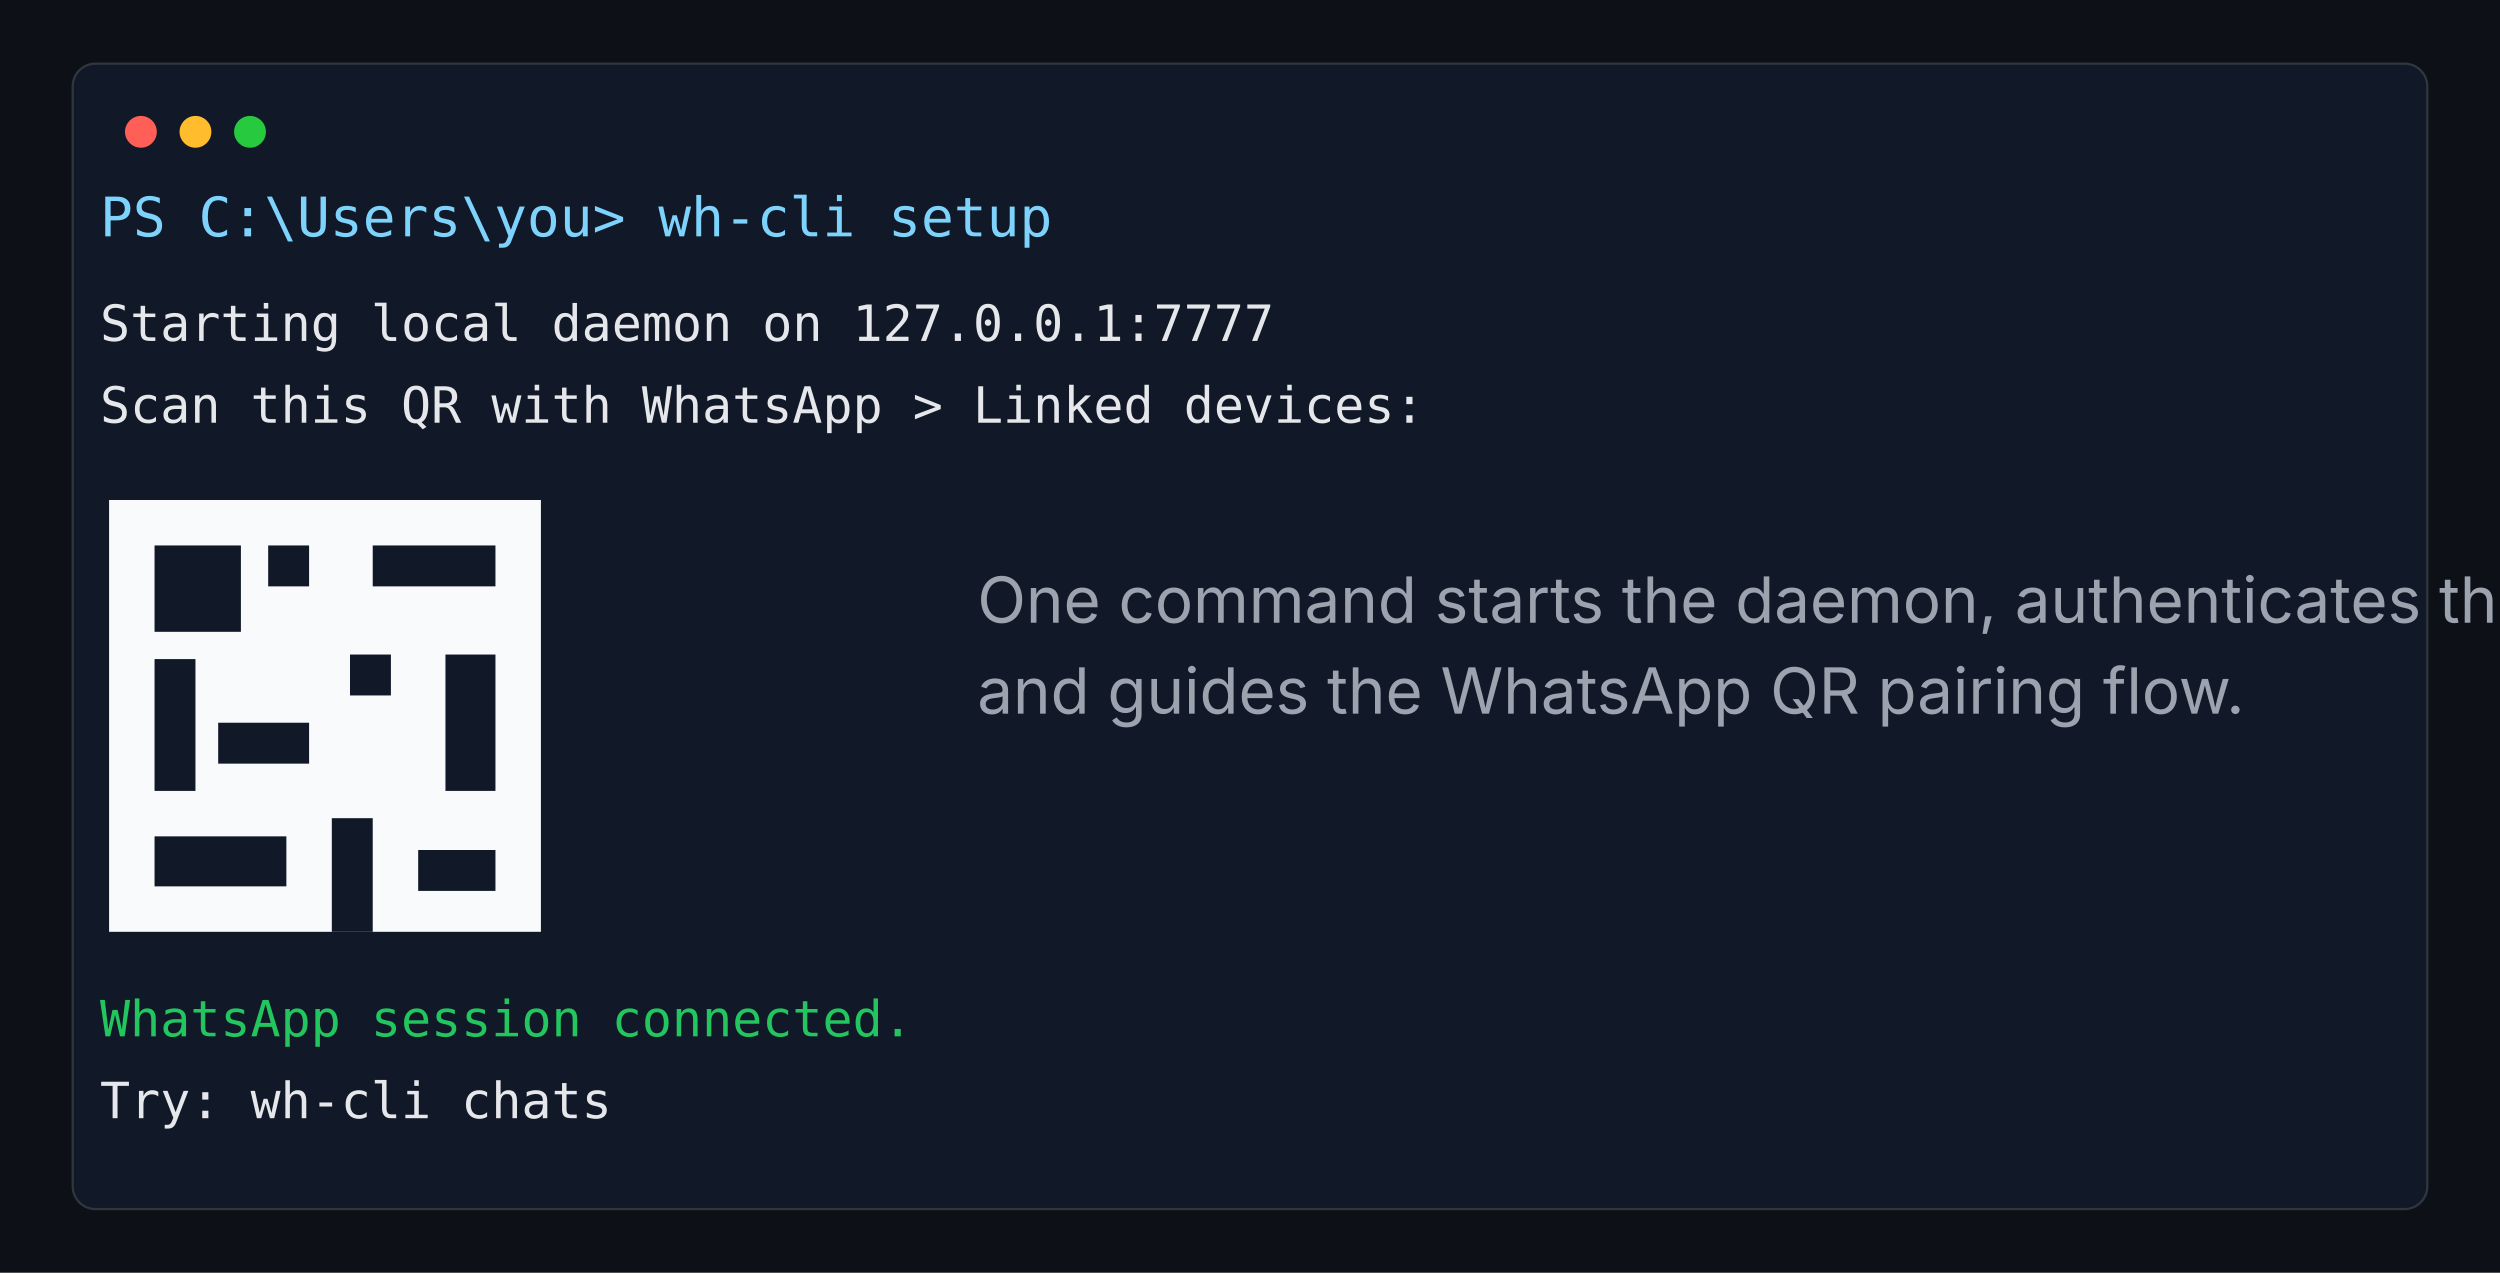
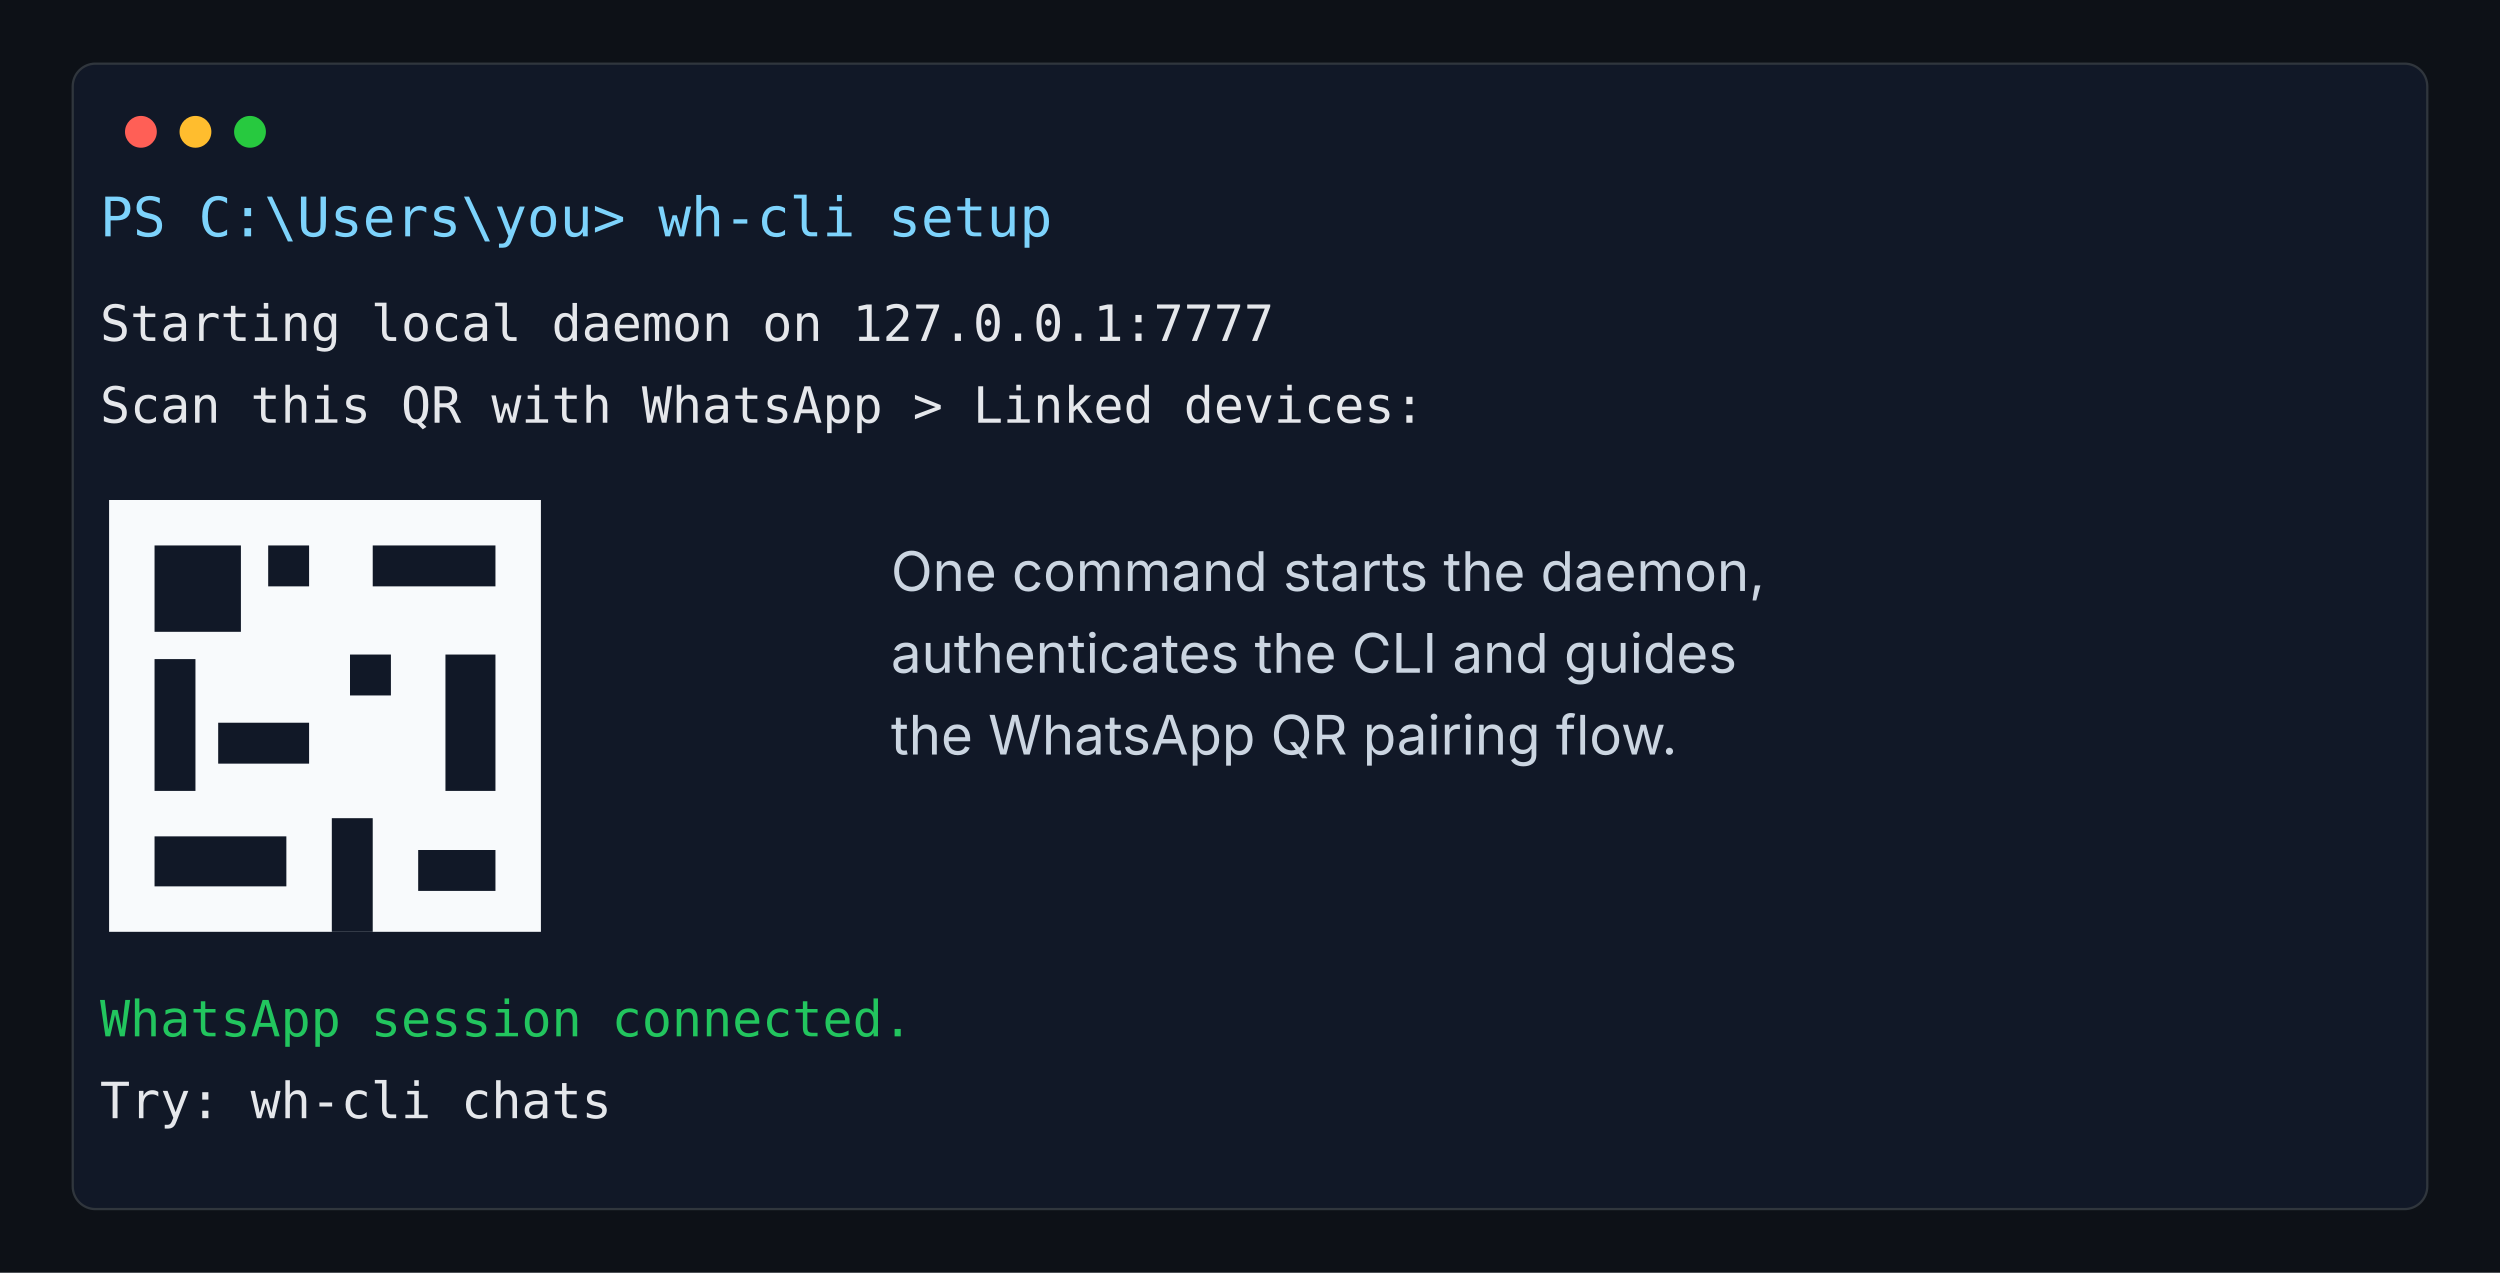
<svg xmlns="http://www.w3.org/2000/svg" width="1100" height="560" viewBox="0 0 1100 560" role="img" aria-labelledby="title desc">
  <rect width="1100" height="560" fill="#0d1117" />
  <rect x="32" y="28" width="1036" height="504" rx="10" fill="#111827" stroke="#30363d" />
  <circle cx="62" cy="58" r="7" fill="#ff5f56" />
  <circle cx="86" cy="58" r="7" fill="#ffbd2e" />
  <circle cx="110" cy="58" r="7" fill="#27c93f" />
  <text x="44" y="104" fill="#7dd3fc" font-family="Consolas, Menlo, monospace" font-size="24">PS C:\Users\you&gt; wh-cli setup</text>
  <text x="44" y="150" fill="#e5e7eb" font-family="Consolas, Menlo, monospace" font-size="22">Starting local daemon on 127.0.0.1:7777</text>
  <text x="44" y="186" fill="#e5e7eb" font-family="Consolas, Menlo, monospace" font-size="22">Scan this QR with WhatsApp &gt; Linked devices:</text>
  <rect x="48" y="220" width="190" height="190" fill="#f8fafc" />
  <rect x="68" y="240" width="38" height="38" fill="#111827" />
  <rect x="118" y="240" width="18" height="18" fill="#111827" />
  <rect x="164" y="240" width="54" height="18" fill="#111827" />
  <rect x="68" y="290" width="18" height="58" fill="#111827" />
  <rect x="96" y="318" width="40" height="18" fill="#111827" />
  <rect x="154" y="288" width="18" height="18" fill="#111827" />
  <rect x="196" y="288" width="22" height="60" fill="#111827" />
  <rect x="68" y="368" width="58" height="22" fill="#111827" />
  <rect x="146" y="360" width="18" height="50" fill="#111827" />
  <rect x="184" y="374" width="34" height="18" fill="#111827" />
  <text x="44" y="456" fill="#22c55e" font-family="Consolas, Menlo, monospace" font-size="22">WhatsApp session connected.</text>
  <text x="44" y="492" fill="#e5e7eb" font-family="Consolas, Menlo, monospace" font-size="22">Try: wh-cli chats</text>
-   <text x="430" y="274" fill="#9ca3af" font-family="Inter, Arial, sans-serif" font-size="28">One command starts the daemon, authenticates the CLI,</text>
-   <text x="430" y="314" fill="#9ca3af" font-family="Inter, Arial, sans-serif" font-size="28">and guides the WhatsApp QR pairing flow.</text>
+   <text x="392" y="260" fill="#cbd5e1" font-family="Inter, Arial, sans-serif" font-size="24">One command starts the daemon,</text>
+   <text x="392" y="296" fill="#cbd5e1" font-family="Inter, Arial, sans-serif" font-size="24">authenticates the CLI and guides</text>
+   <text x="392" y="332" fill="#cbd5e1" font-family="Inter, Arial, sans-serif" font-size="24">the WhatsApp QR pairing flow.</text>
</svg>
